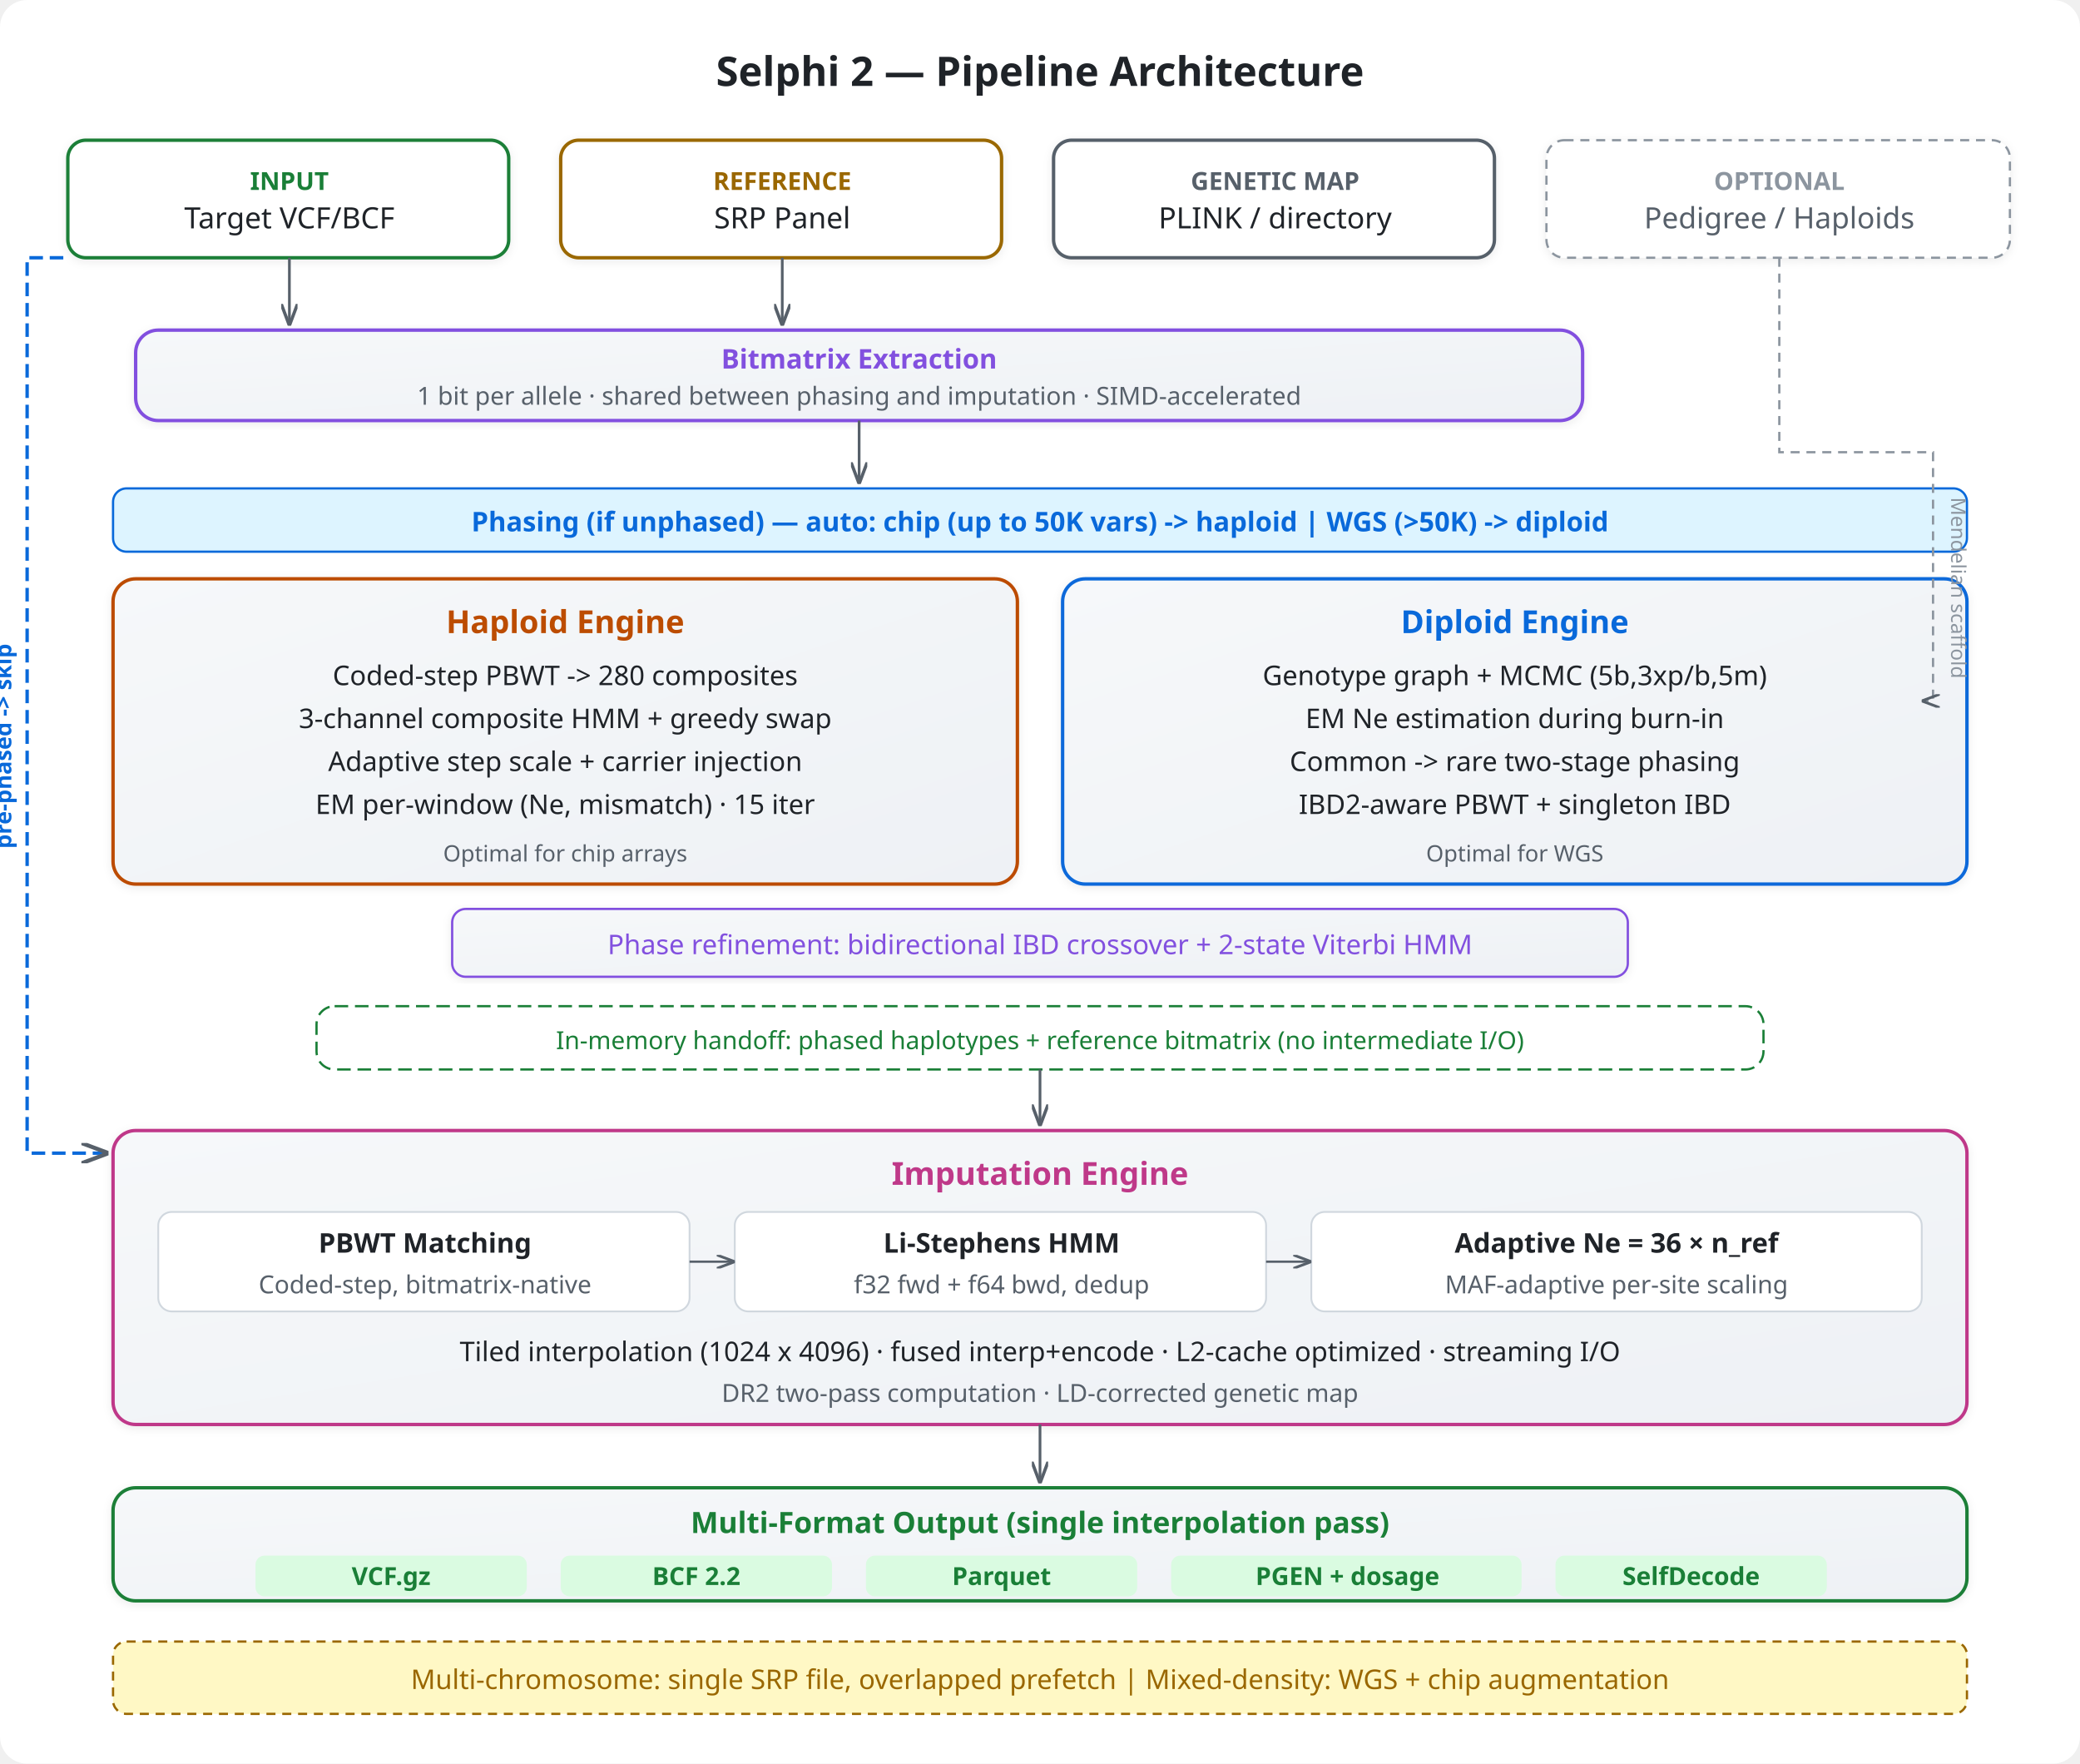
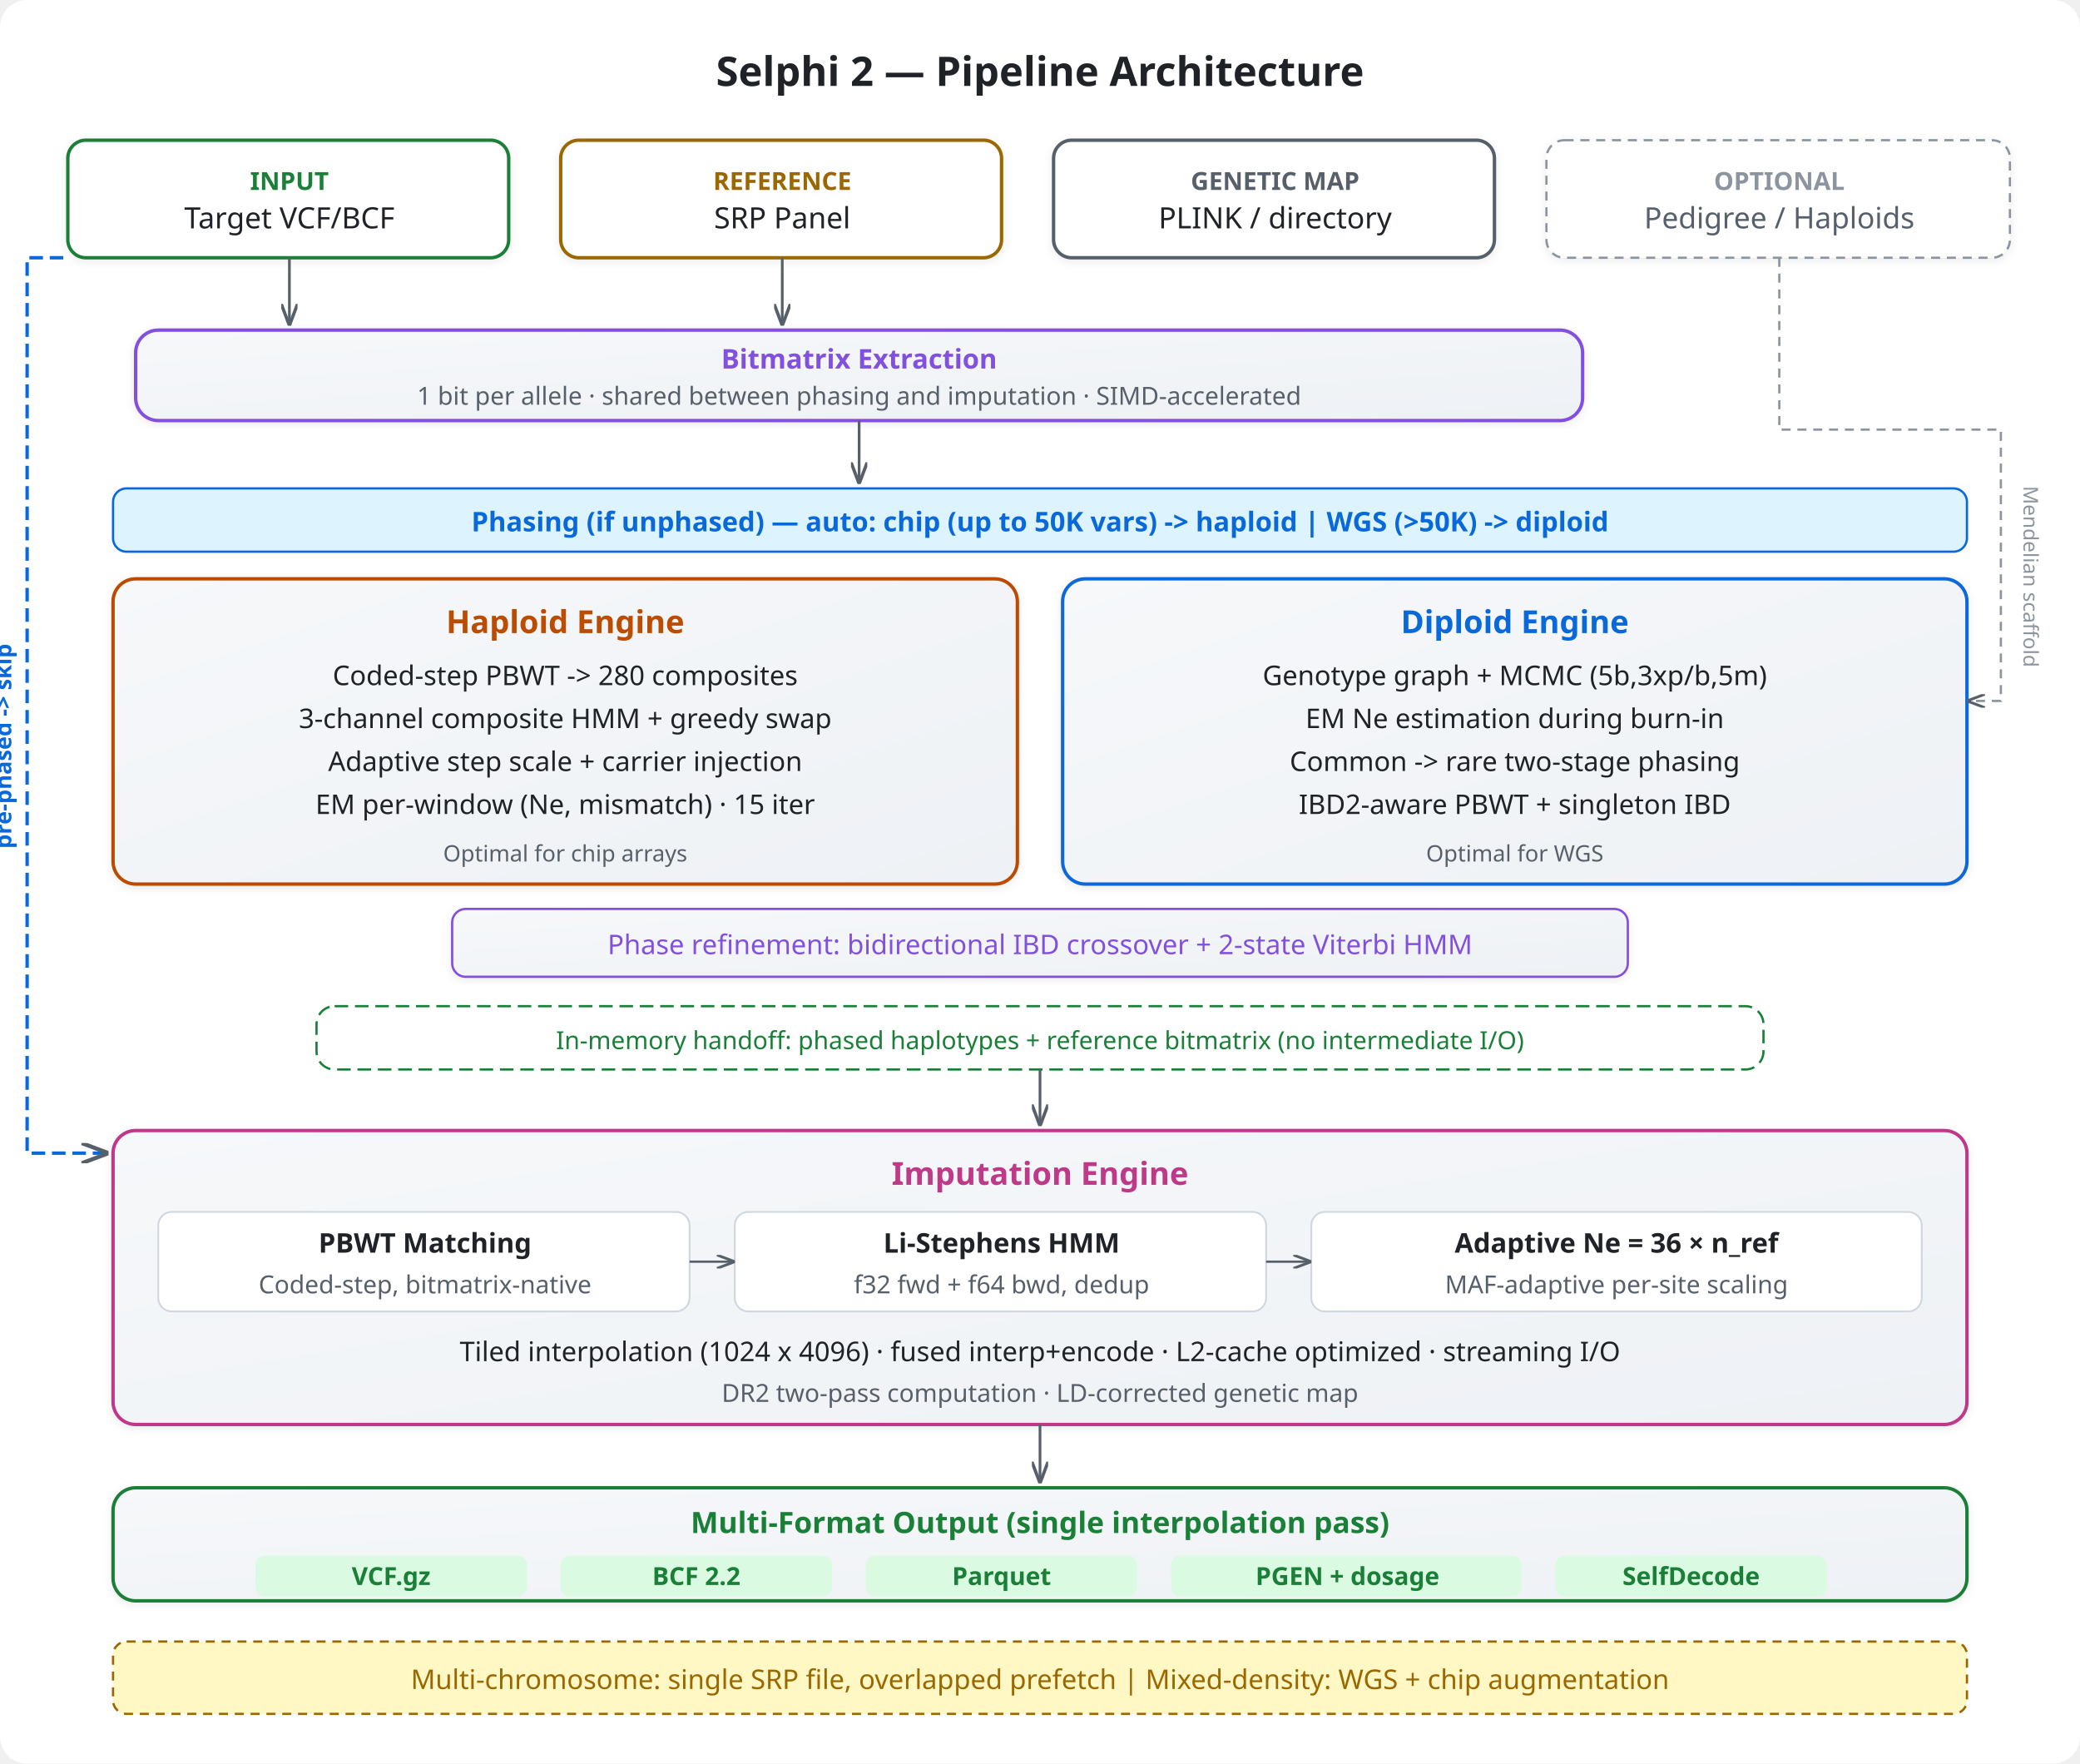
<svg xmlns="http://www.w3.org/2000/svg" viewBox="0 0 920 780" font-family="'Segoe UI', system-ui, -apple-system, sans-serif">
  <defs>
    <marker id="arr" markerWidth="8" markerHeight="6" refX="8" refY="3" orient="auto">
      <path d="M0,0 L8,3 L0,6" fill="none" stroke="#57606a" stroke-width="1.2" />
    </marker>
    <linearGradient id="sg" x1="0" y1="0" x2="1" y2="1">
      <stop offset="0%" stop-color="#f6f8fa" />
      <stop offset="100%" stop-color="#eef1f5" />
    </linearGradient>
    <filter id="sh">
      <feDropShadow dx="0" dy="1" stdDeviation="2" flood-opacity="0.08" />
    </filter>
  </defs>
  <rect width="920" height="780" rx="12" fill="#ffffff" />
  <text x="460" y="38" text-anchor="middle" fill="#1f2328" font-size="18" font-weight="600">Selphi 2 — Pipeline Architecture</text>
  <rect x="30" y="62" width="195" height="52" rx="8" fill="#ffffff" stroke="#1a7f37" stroke-width="1.5" filter="url(#sh)" />
  <text x="128" y="84" text-anchor="middle" fill="#1a7f37" font-size="11" font-weight="600">INPUT</text>
  <text x="128" y="101" text-anchor="middle" fill="#1f2328" font-size="13">Target VCF/BCF</text>
  <rect x="248" y="62" width="195" height="52" rx="8" fill="#ffffff" stroke="#9a6700" stroke-width="1.5" filter="url(#sh)" />
  <text x="346" y="84" text-anchor="middle" fill="#9a6700" font-size="11" font-weight="600">REFERENCE</text>
  <text x="346" y="101" text-anchor="middle" fill="#1f2328" font-size="13">SRP Panel</text>
  <rect x="466" y="62" width="195" height="52" rx="8" fill="#ffffff" stroke="#57606a" stroke-width="1.5" filter="url(#sh)" />
  <text x="564" y="84" text-anchor="middle" fill="#57606a" font-size="11" font-weight="600">GENETIC MAP</text>
  <text x="564" y="101" text-anchor="middle" fill="#1f2328" font-size="13">PLINK / directory</text>
  <rect x="684" y="62" width="205" height="52" rx="8" fill="#ffffff" stroke="#8c959f" stroke-width="1" stroke-dasharray="4,3" filter="url(#sh)" />
  <text x="787" y="84" text-anchor="middle" fill="#8c959f" font-size="11" font-weight="600">OPTIONAL</text>
  <text x="787" y="101" text-anchor="middle" fill="#57606a" font-size="13">Pedigree / Haploids</text>
  <line x1="128" y1="114" x2="128" y2="144" stroke="#57606a" stroke-width="1.2" marker-end="url(#arr)" />
  <line x1="346" y1="114" x2="346" y2="144" stroke="#57606a" stroke-width="1.2" marker-end="url(#arr)" />
  <rect x="60" y="146" width="640" height="40" rx="10" fill="url(#sg)" stroke="#8250df" stroke-width="1.5" filter="url(#sh)" />
  <text x="380" y="163" text-anchor="middle" fill="#8250df" font-size="12" font-weight="700">Bitmatrix Extraction</text>
  <text x="380" y="179" text-anchor="middle" fill="#57606a" font-size="11">1 bit per allele · shared between phasing and imputation · SIMD-accelerated</text>
  <line x1="380" y1="186" x2="380" y2="214" stroke="#57606a" stroke-width="1.2" marker-end="url(#arr)" />
  <rect x="50" y="216" width="820" height="28" rx="6" fill="#ddf4ff" stroke="#0969da" stroke-width="1" />
  <text x="460" y="235" text-anchor="middle" fill="#0969da" font-size="12" font-weight="600">Phasing (if unphased) — auto: chip (up to 50K vars) -&gt; haploid | WGS (&gt;50K) -&gt; diploid</text>
  <rect x="50" y="256" width="400" height="135" rx="10" fill="url(#sg)" stroke="#bc4c00" stroke-width="1.5" filter="url(#sh)" />
  <text x="250" y="280" text-anchor="middle" fill="#bc4c00" font-size="14" font-weight="700">Haploid Engine</text>
  <text x="250" y="303" text-anchor="middle" fill="#1f2328" font-size="12">Coded-step PBWT -&gt; 280 composites</text>
  <text x="250" y="322" text-anchor="middle" fill="#1f2328" font-size="12">3-channel composite HMM + greedy swap</text>
  <text x="250" y="341" text-anchor="middle" fill="#1f2328" font-size="12">Adaptive step scale + carrier injection</text>
  <text x="250" y="360" text-anchor="middle" fill="#1f2328" font-size="12">EM per-window (Ne, mismatch) · 15 iter</text>
  <text x="250" y="381" text-anchor="middle" fill="#57606a" font-size="10">Optimal for chip arrays</text>
  <rect x="470" y="256" width="400" height="135" rx="10" fill="url(#sg)" stroke="#0969da" stroke-width="1.5" filter="url(#sh)" />
  <text x="670" y="280" text-anchor="middle" fill="#0969da" font-size="14" font-weight="700">Diploid Engine</text>
  <text x="670" y="303" text-anchor="middle" fill="#1f2328" font-size="12">Genotype graph + MCMC (5b,3xp/b,5m)</text>
  <text x="670" y="322" text-anchor="middle" fill="#1f2328" font-size="12">EM Ne estimation during burn-in</text>
  <text x="670" y="341" text-anchor="middle" fill="#1f2328" font-size="12">Common -&gt; rare two-stage phasing</text>
  <text x="670" y="360" text-anchor="middle" fill="#1f2328" font-size="12">IBD2-aware PBWT + singleton IBD</text>
  <text x="670" y="381" text-anchor="middle" fill="#57606a" font-size="10">Optimal for WGS</text>
  <rect x="200" y="402" width="520" height="30" rx="6" fill="url(#sg)" stroke="#8250df" stroke-width="1" filter="url(#sh)" />
  <text x="460" y="422" text-anchor="middle" fill="#8250df" font-size="12">Phase refinement: bidirectional IBD crossover + 2-state Viterbi HMM</text>
-   <path d="M787 114 L787 200 L855 200 L855 310 L850 310" fill="none" stroke="#8c959f" stroke-width="1" stroke-dasharray="4,3" marker-end="url(#arr)" />
-   <text x="863" y="260" fill="#8c959f" font-size="9" transform="rotate(90,863,260)" text-anchor="middle">Mendelian scaffold</text>
+   <path d="M787 114 L787 190 L885 190 L885 310 L870 310" fill="none" stroke="#8c959f" stroke-width="1" stroke-dasharray="4,3" marker-end="url(#arr)" />
+   <text x="895" y="255" fill="#8c959f" font-size="9" transform="rotate(90,895,255)" text-anchor="middle">Mendelian scaffold</text>
  <path d="M 28 114 L 12 114 L 12 510 L 48 510" fill="none" stroke="#0969da" stroke-width="1.5" stroke-dasharray="6,3" marker-end="url(#arr)" />
  <text x="5" y="330" fill="#0969da" font-size="10" font-weight="600" transform="rotate(-90,5,330)" text-anchor="middle">pre-phased -&gt; skip</text>
  <rect x="140" y="445" width="640" height="28" rx="8" fill="#ffffff" stroke="#1a7f37" stroke-width="1" stroke-dasharray="6,3" />
  <text x="460" y="464" text-anchor="middle" fill="#1a7f37" font-size="11">In-memory handoff: phased haplotypes + reference bitmatrix (no intermediate I/O)</text>
  <line x1="460" y1="473" x2="460" y2="498" stroke="#57606a" stroke-width="1.2" marker-end="url(#arr)" />
  <rect x="50" y="500" width="820" height="130" rx="10" fill="url(#sg)" stroke="#bf3989" stroke-width="1.5" filter="url(#sh)" />
  <text x="460" y="524" text-anchor="middle" fill="#bf3989" font-size="14" font-weight="700">Imputation Engine</text>
  <rect x="70" y="536" width="235" height="44" rx="6" fill="#ffffff" stroke="#d0d7de" stroke-width="0.8" />
  <text x="188" y="554" text-anchor="middle" fill="#1f2328" font-size="12" font-weight="600">PBWT Matching</text>
  <text x="188" y="572" text-anchor="middle" fill="#57606a" font-size="11">Coded-step, bitmatrix-native</text>
  <rect x="325" y="536" width="235" height="44" rx="6" fill="#ffffff" stroke="#d0d7de" stroke-width="0.8" />
  <text x="443" y="554" text-anchor="middle" fill="#1f2328" font-size="12" font-weight="600">Li-Stephens HMM</text>
  <text x="443" y="572" text-anchor="middle" fill="#57606a" font-size="11">f32 fwd + f64 bwd, dedup</text>
  <rect x="580" y="536" width="270" height="44" rx="6" fill="#ffffff" stroke="#d0d7de" stroke-width="0.8" />
  <text x="715" y="554" text-anchor="middle" fill="#1f2328" font-size="12" font-weight="600">Adaptive Ne = 36 × n_ref</text>
  <text x="715" y="572" text-anchor="middle" fill="#57606a" font-size="11">MAF-adaptive per-site scaling</text>
  <line x1="305" y1="558" x2="325" y2="558" stroke="#57606a" stroke-width="1" marker-end="url(#arr)" />
  <line x1="560" y1="558" x2="580" y2="558" stroke="#57606a" stroke-width="1" marker-end="url(#arr)" />
  <text x="460" y="602" text-anchor="middle" fill="#1f2328" font-size="12">Tiled interpolation (1024 x 4096) · fused interp+encode · L2-cache optimized · streaming I/O</text>
  <text x="460" y="620" text-anchor="middle" fill="#57606a" font-size="11">DR2 two-pass computation · LD-corrected genetic map</text>
  <line x1="460" y1="630" x2="460" y2="656" stroke="#57606a" stroke-width="1.2" marker-end="url(#arr)" />
  <rect x="50" y="658" width="820" height="50" rx="10" fill="url(#sg)" stroke="#1a7f37" stroke-width="1.5" filter="url(#sh)" />
  <text x="460" y="678" text-anchor="middle" fill="#1a7f37" font-size="13" font-weight="700">Multi-Format Output (single interpolation pass)</text>
  <rect x="113" y="688" width="120" height="18" rx="4" fill="#dafbe1" />
  <text x="173" y="701" text-anchor="middle" fill="#1a7f37" font-size="11" font-weight="600">VCF.gz</text>
  <rect x="248" y="688" width="120" height="18" rx="4" fill="#dafbe1" />
  <text x="308" y="701" text-anchor="middle" fill="#1a7f37" font-size="11" font-weight="600">BCF 2.2</text>
  <rect x="383" y="688" width="120" height="18" rx="4" fill="#dafbe1" />
  <text x="443" y="701" text-anchor="middle" fill="#1a7f37" font-size="11" font-weight="600">Parquet</text>
  <rect x="518" y="688" width="155" height="18" rx="4" fill="#dafbe1" />
  <text x="596" y="701" text-anchor="middle" fill="#1a7f37" font-size="11" font-weight="600">PGEN + dosage</text>
  <rect x="688" y="688" width="120" height="18" rx="4" fill="#dafbe1" />
  <text x="748" y="701" text-anchor="middle" fill="#1a7f37" font-size="11" font-weight="600">SelfDecode</text>
  <rect x="50" y="726" width="820" height="32" rx="6" fill="#fff8c5" stroke="#9a6700" stroke-width="1" stroke-dasharray="4,3" />
  <text x="460" y="747" text-anchor="middle" fill="#9a6700" font-size="12">Multi-chromosome: single SRP file, overlapped prefetch | Mixed-density: WGS + chip augmentation</text>
</svg>
